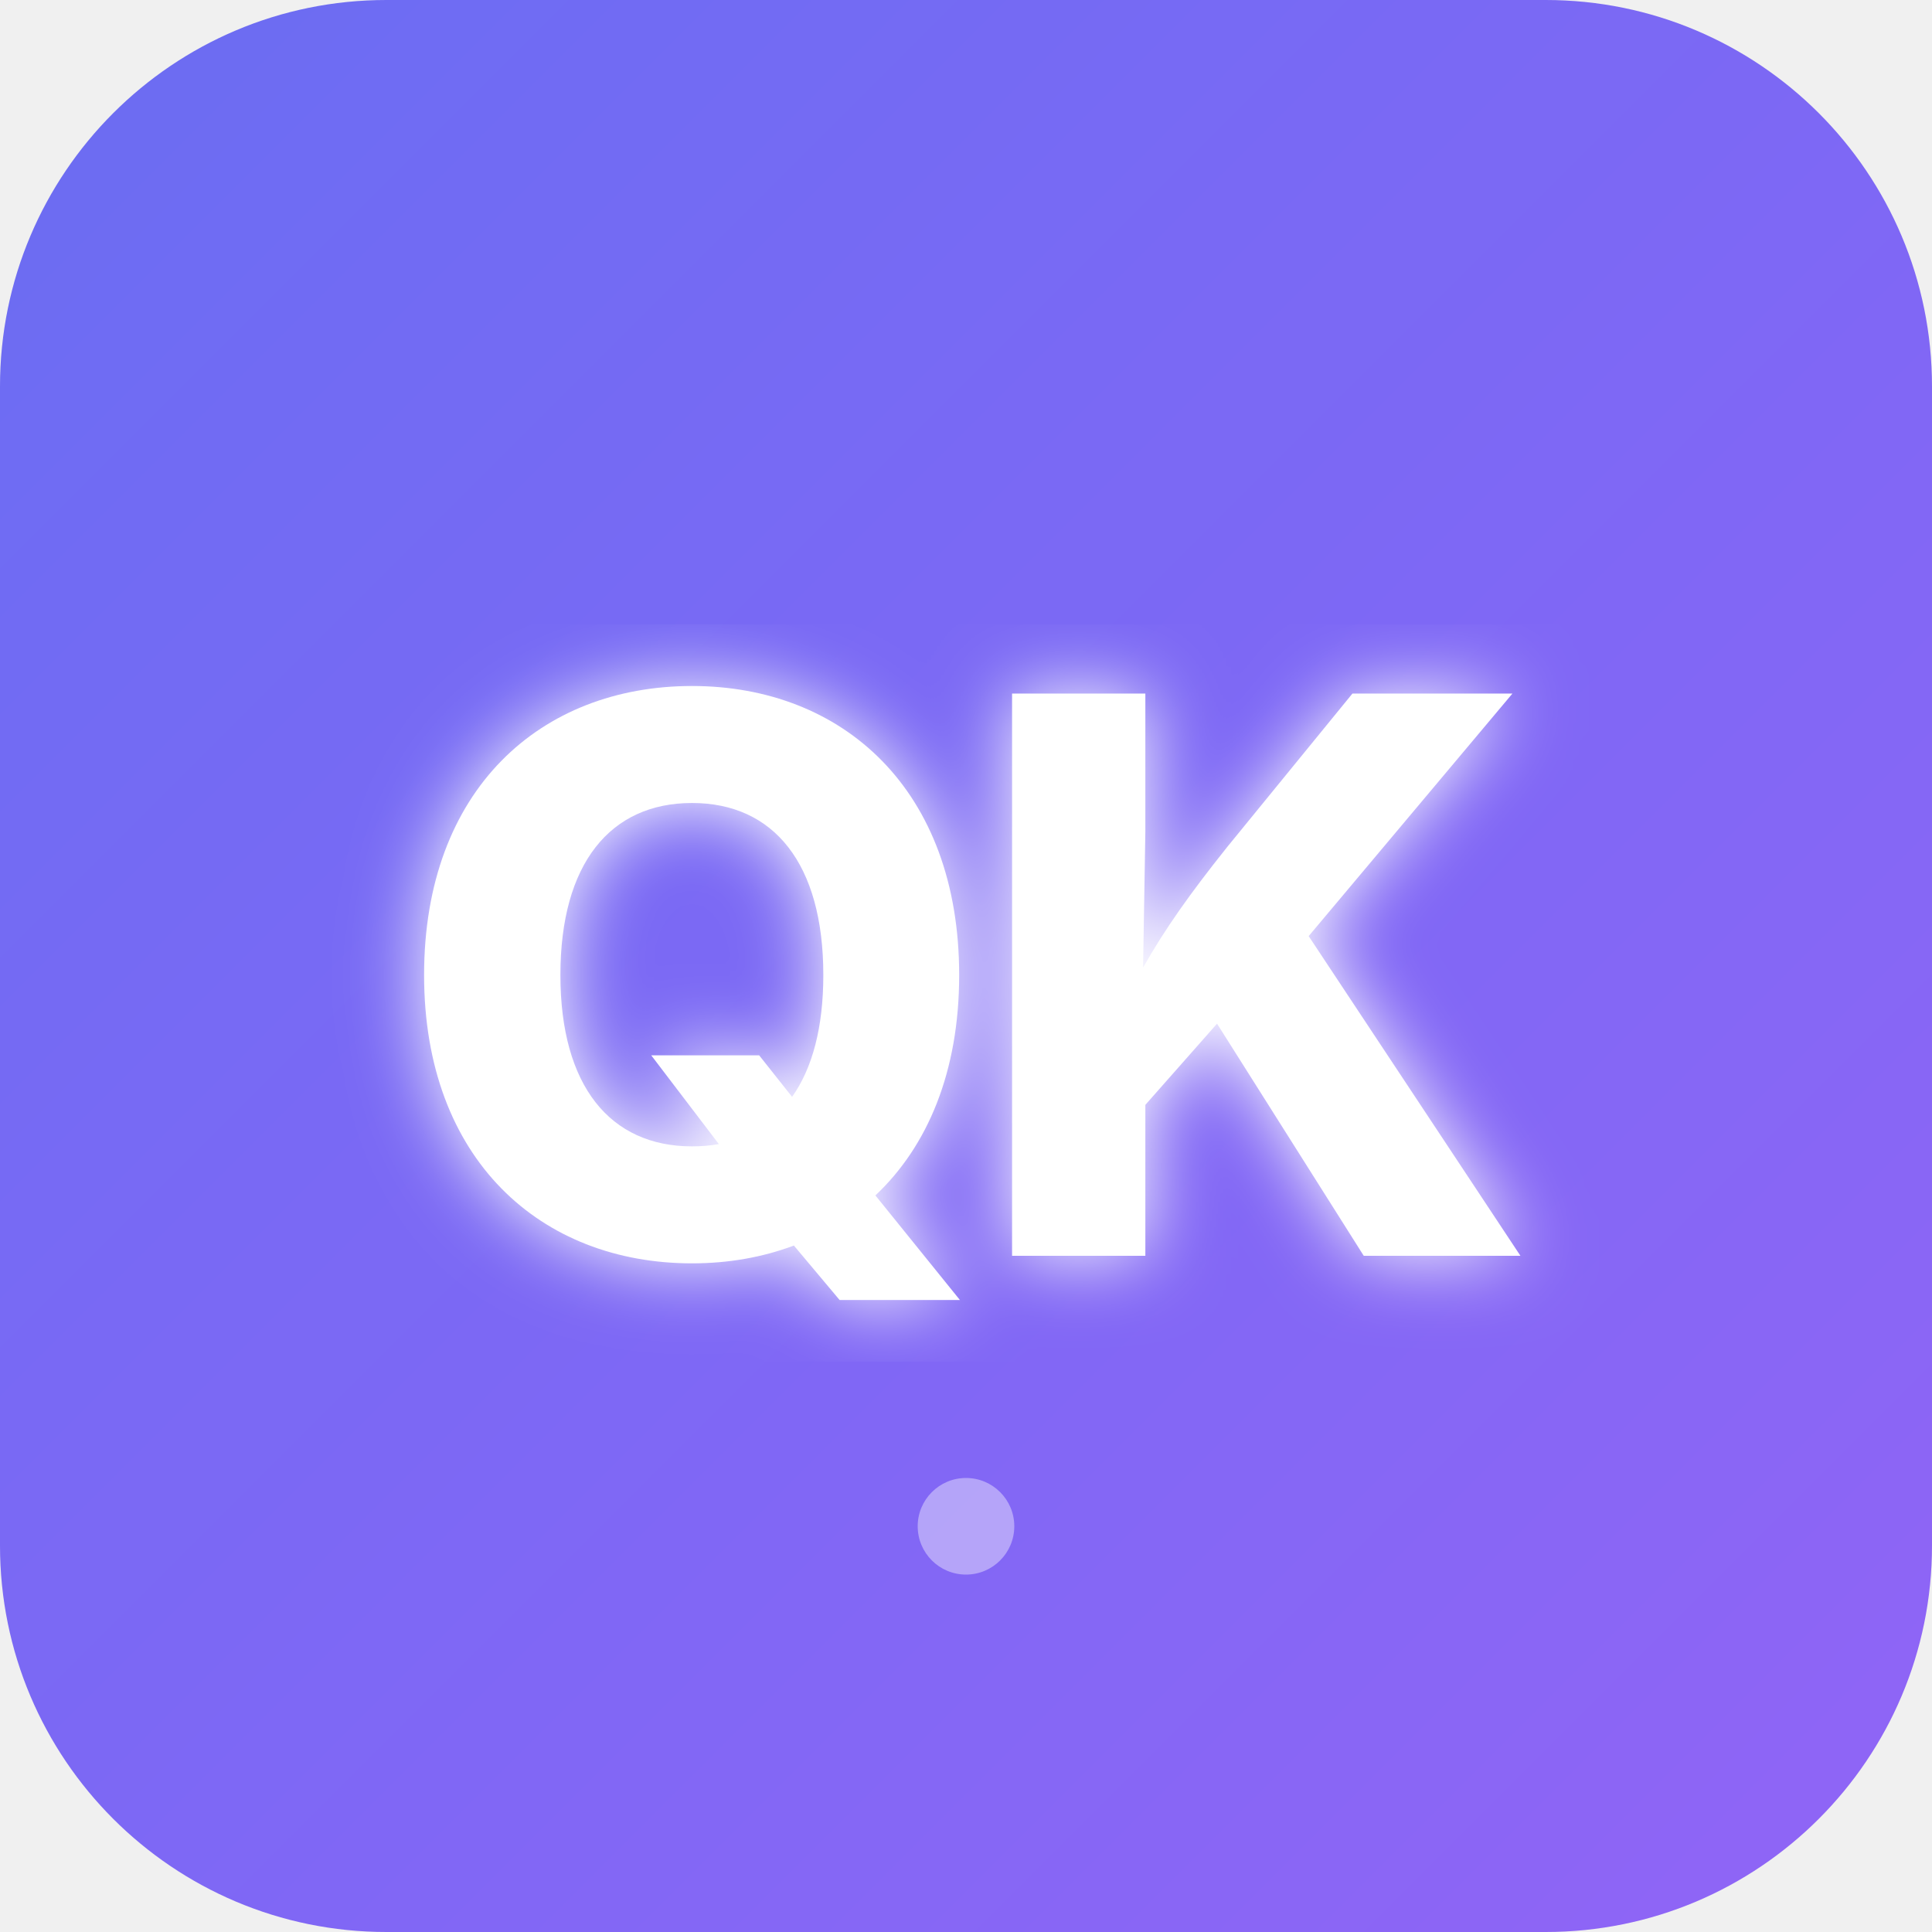
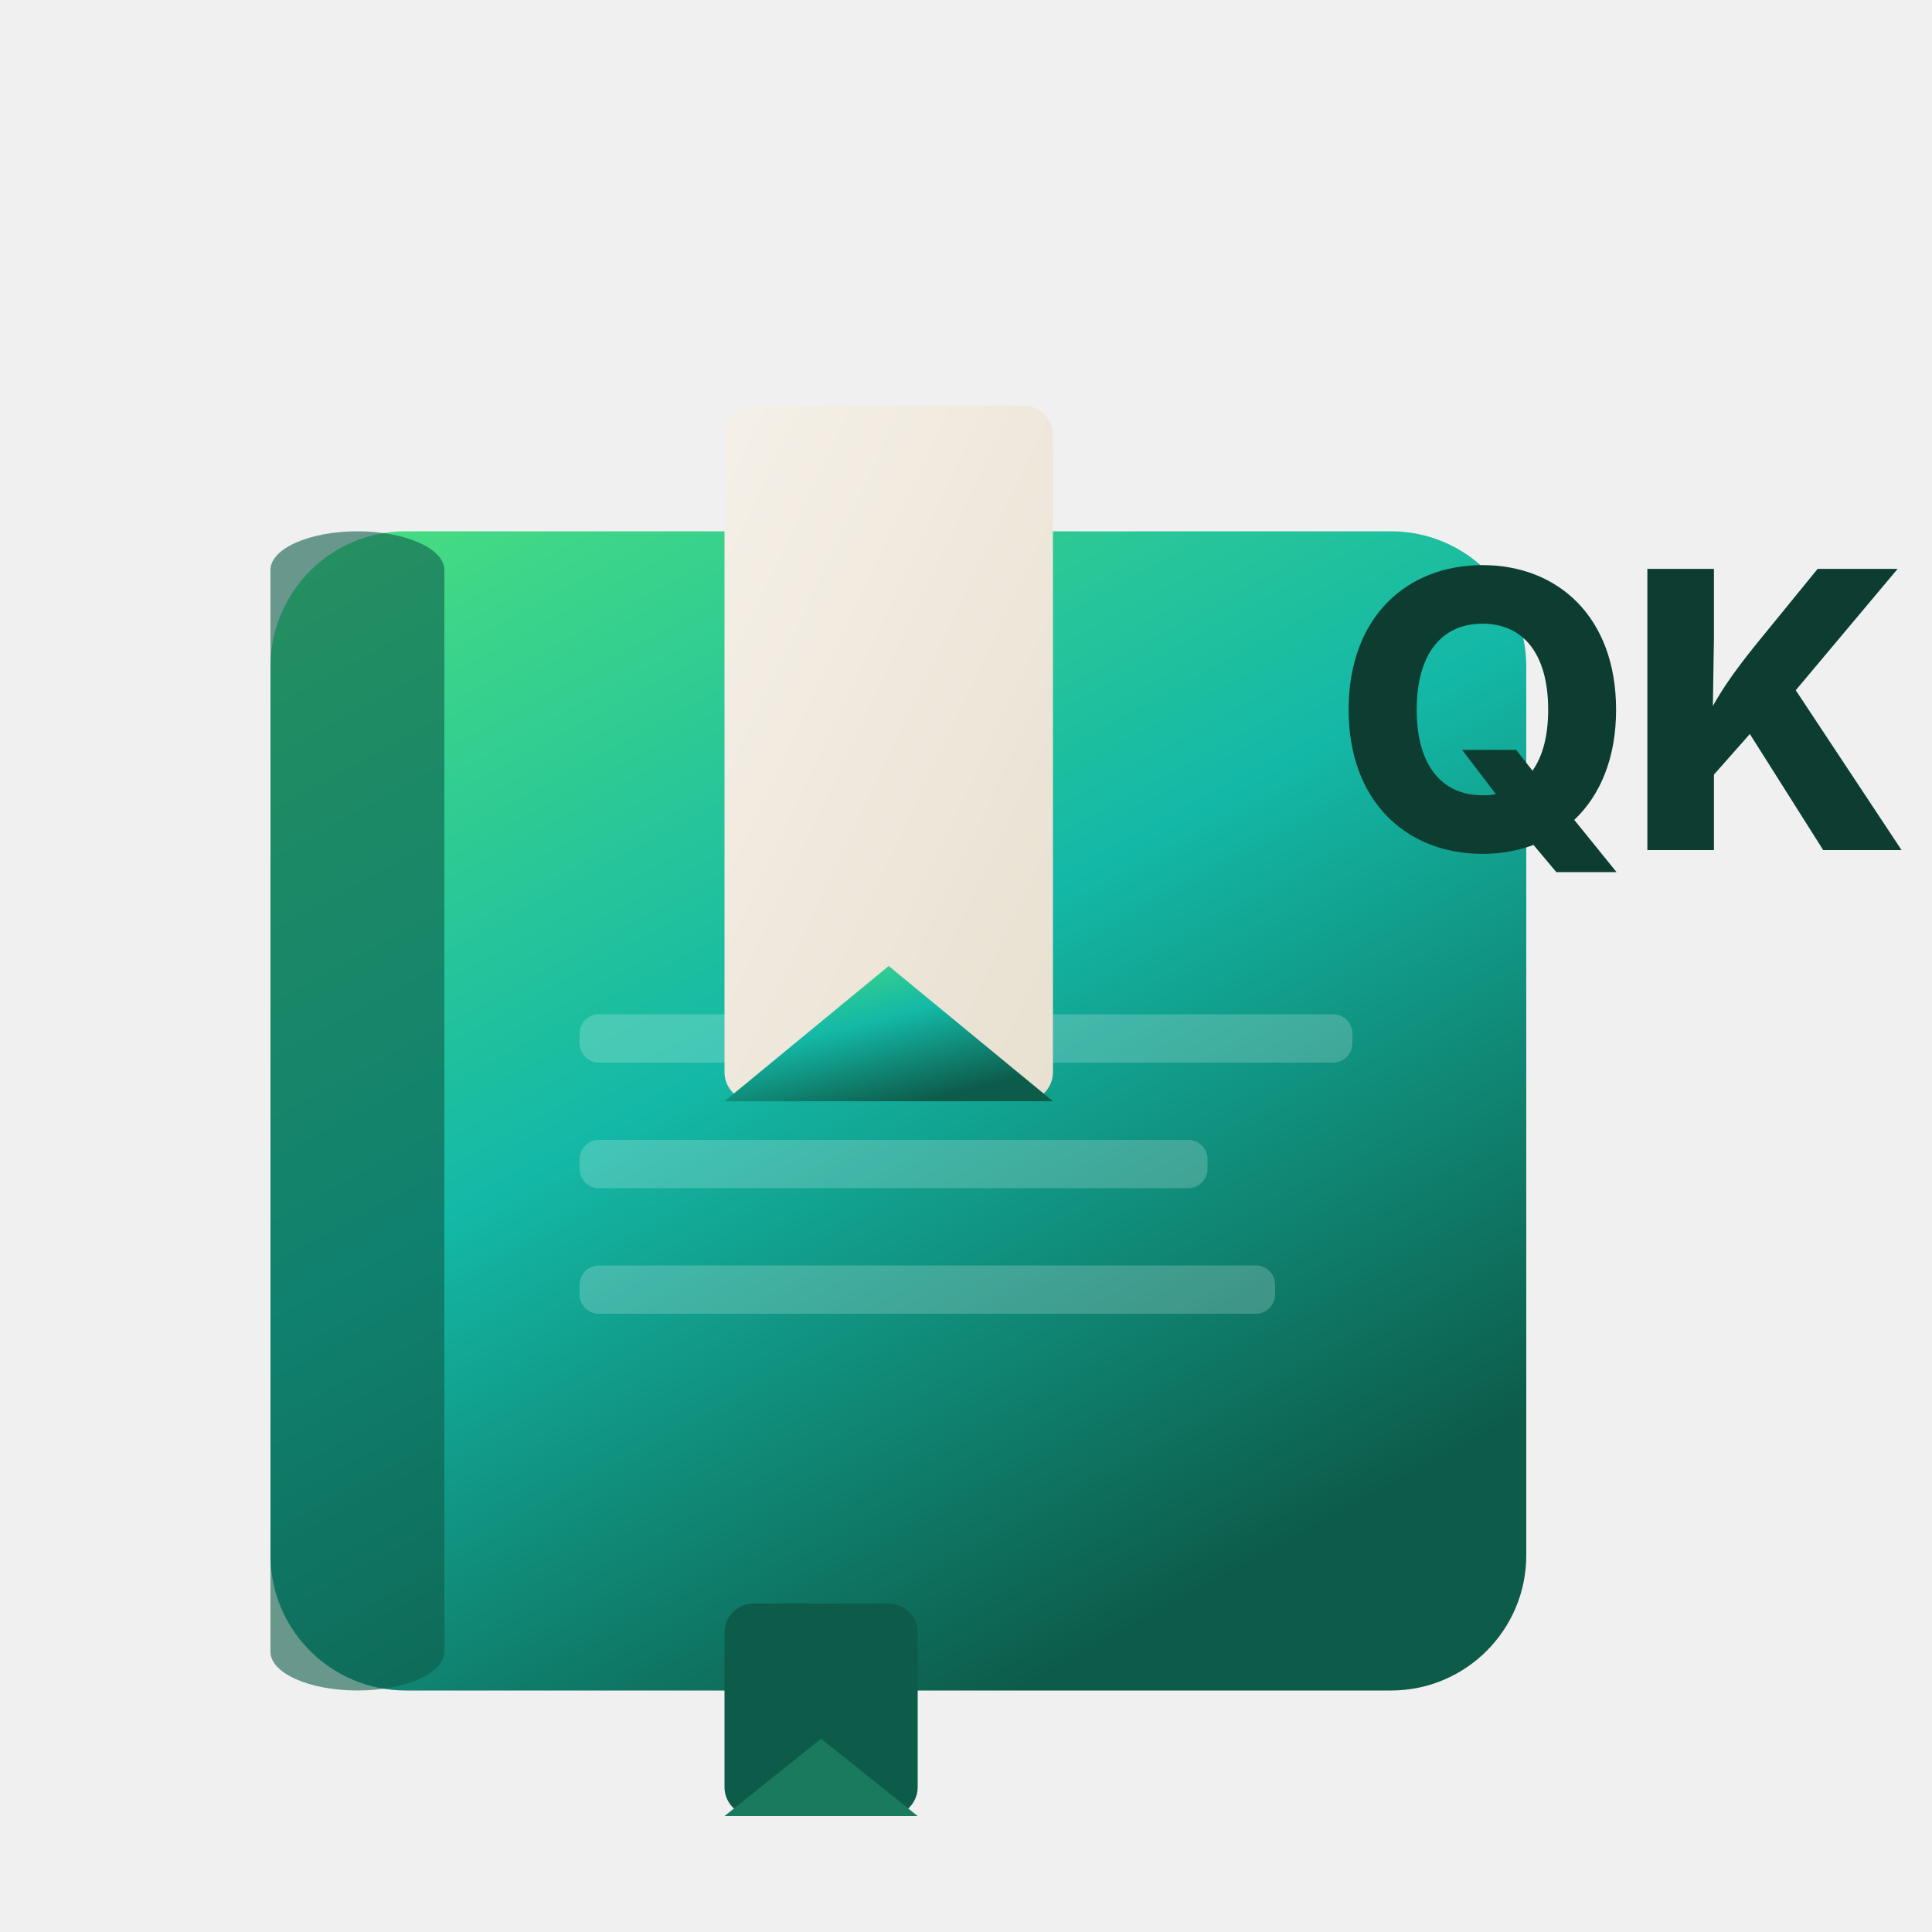
<svg xmlns="http://www.w3.org/2000/svg" viewBox="0 0 200 200" width="200" height="200">
  <defs>
-     <linearGradient id="grad" x1="0%" y1="0%" x2="100%" y2="100%">
-       <stop offset="0%" style="stop-color:#6366f1;stop-opacity:1" />
-       <stop offset="100%" style="stop-color:#8b5cf6;stop-opacity:1" />
+     <linearGradient id="bookGrad" x1="0%" y1="0%" x2="60%" y2="100%">
+       <stop offset="0%" style="stop-color:#4ade80;stop-opacity:1" />
+       <stop offset="50%" style="stop-color:#14b8a6;stop-opacity:1" />
+       <stop offset="100%" style="stop-color:#0d5c4a;stop-opacity:1" />
    </linearGradient>
-     <filter id="glow">
-       <feGaussianBlur stdDeviation="4" result="coloredBlur" />
-       <feMerge>
-         <feMergeNode in="coloredBlur" />
-         <feMergeNode in="SourceGraphic" />
-       </feMerge>
-     </filter>
+     <linearGradient id="pageGrad" x1="0%" y1="0%" x2="100%" y2="100%">
+       <stop offset="0%" style="stop-color:#f5f0e8;stop-opacity:1" />
+       <stop offset="100%" style="stop-color:#e8e0d0;stop-opacity:1" />
+     </linearGradient>
  </defs>
-   <rect width="200" height="200" rx="40" ry="40" fill="url(#grad)" />
-   <rect width="200" height="200" rx="40" ry="40" fill="rgba(255,255,255,0.05)" />
-   <text x="100" y="130" text-anchor="middle" font-family="-apple-system, BlinkMacSystemFont, 'Segoe UI', sans-serif" font-size="80" font-weight="800" fill="#ffffff" filter="url(#glow)" letter-spacing="-3">QK</text>
-   <circle cx="100" cy="158" r="5" fill="rgba(255,255,255,0.4)" />
+   <rect x="28" y="55" width="130" height="120" rx="14" ry="14" fill="url(#bookGrad)" />
+   <rect x="28" y="55" width="18" height="120" rx="9" ry="4" fill="#0d5c4a" opacity="0.6" />
+   <rect x="60" y="105" width="80" height="5" rx="2" fill="rgba(255,255,255,0.2)" />
+   <rect x="60" y="118" width="65" height="5" rx="2" fill="rgba(255,255,255,0.2)" />
+   <rect x="60" y="131" width="72" height="5" rx="2" fill="rgba(255,255,255,0.2)" />
+   <rect x="75" y="42" width="34" height="72" rx="3" ry="3" fill="url(#pageGrad)" />
+   <polygon points="75,114 92,100 109,114" fill="url(#bookGrad)" />
+   <rect x="75" y="166" width="20" height="22" rx="3" ry="3" fill="#0d5c4a" />
+   <polygon points="75,188 85,180 95,188" fill="#1a7a5e" />
+   <text x="138" y="88" font-family="-apple-system, 'Helvetica Neue', sans-serif" font-size="40" font-weight="800" fill="#0d3d30" text-anchor="start" letter-spacing="-1">QK</text>
</svg>
